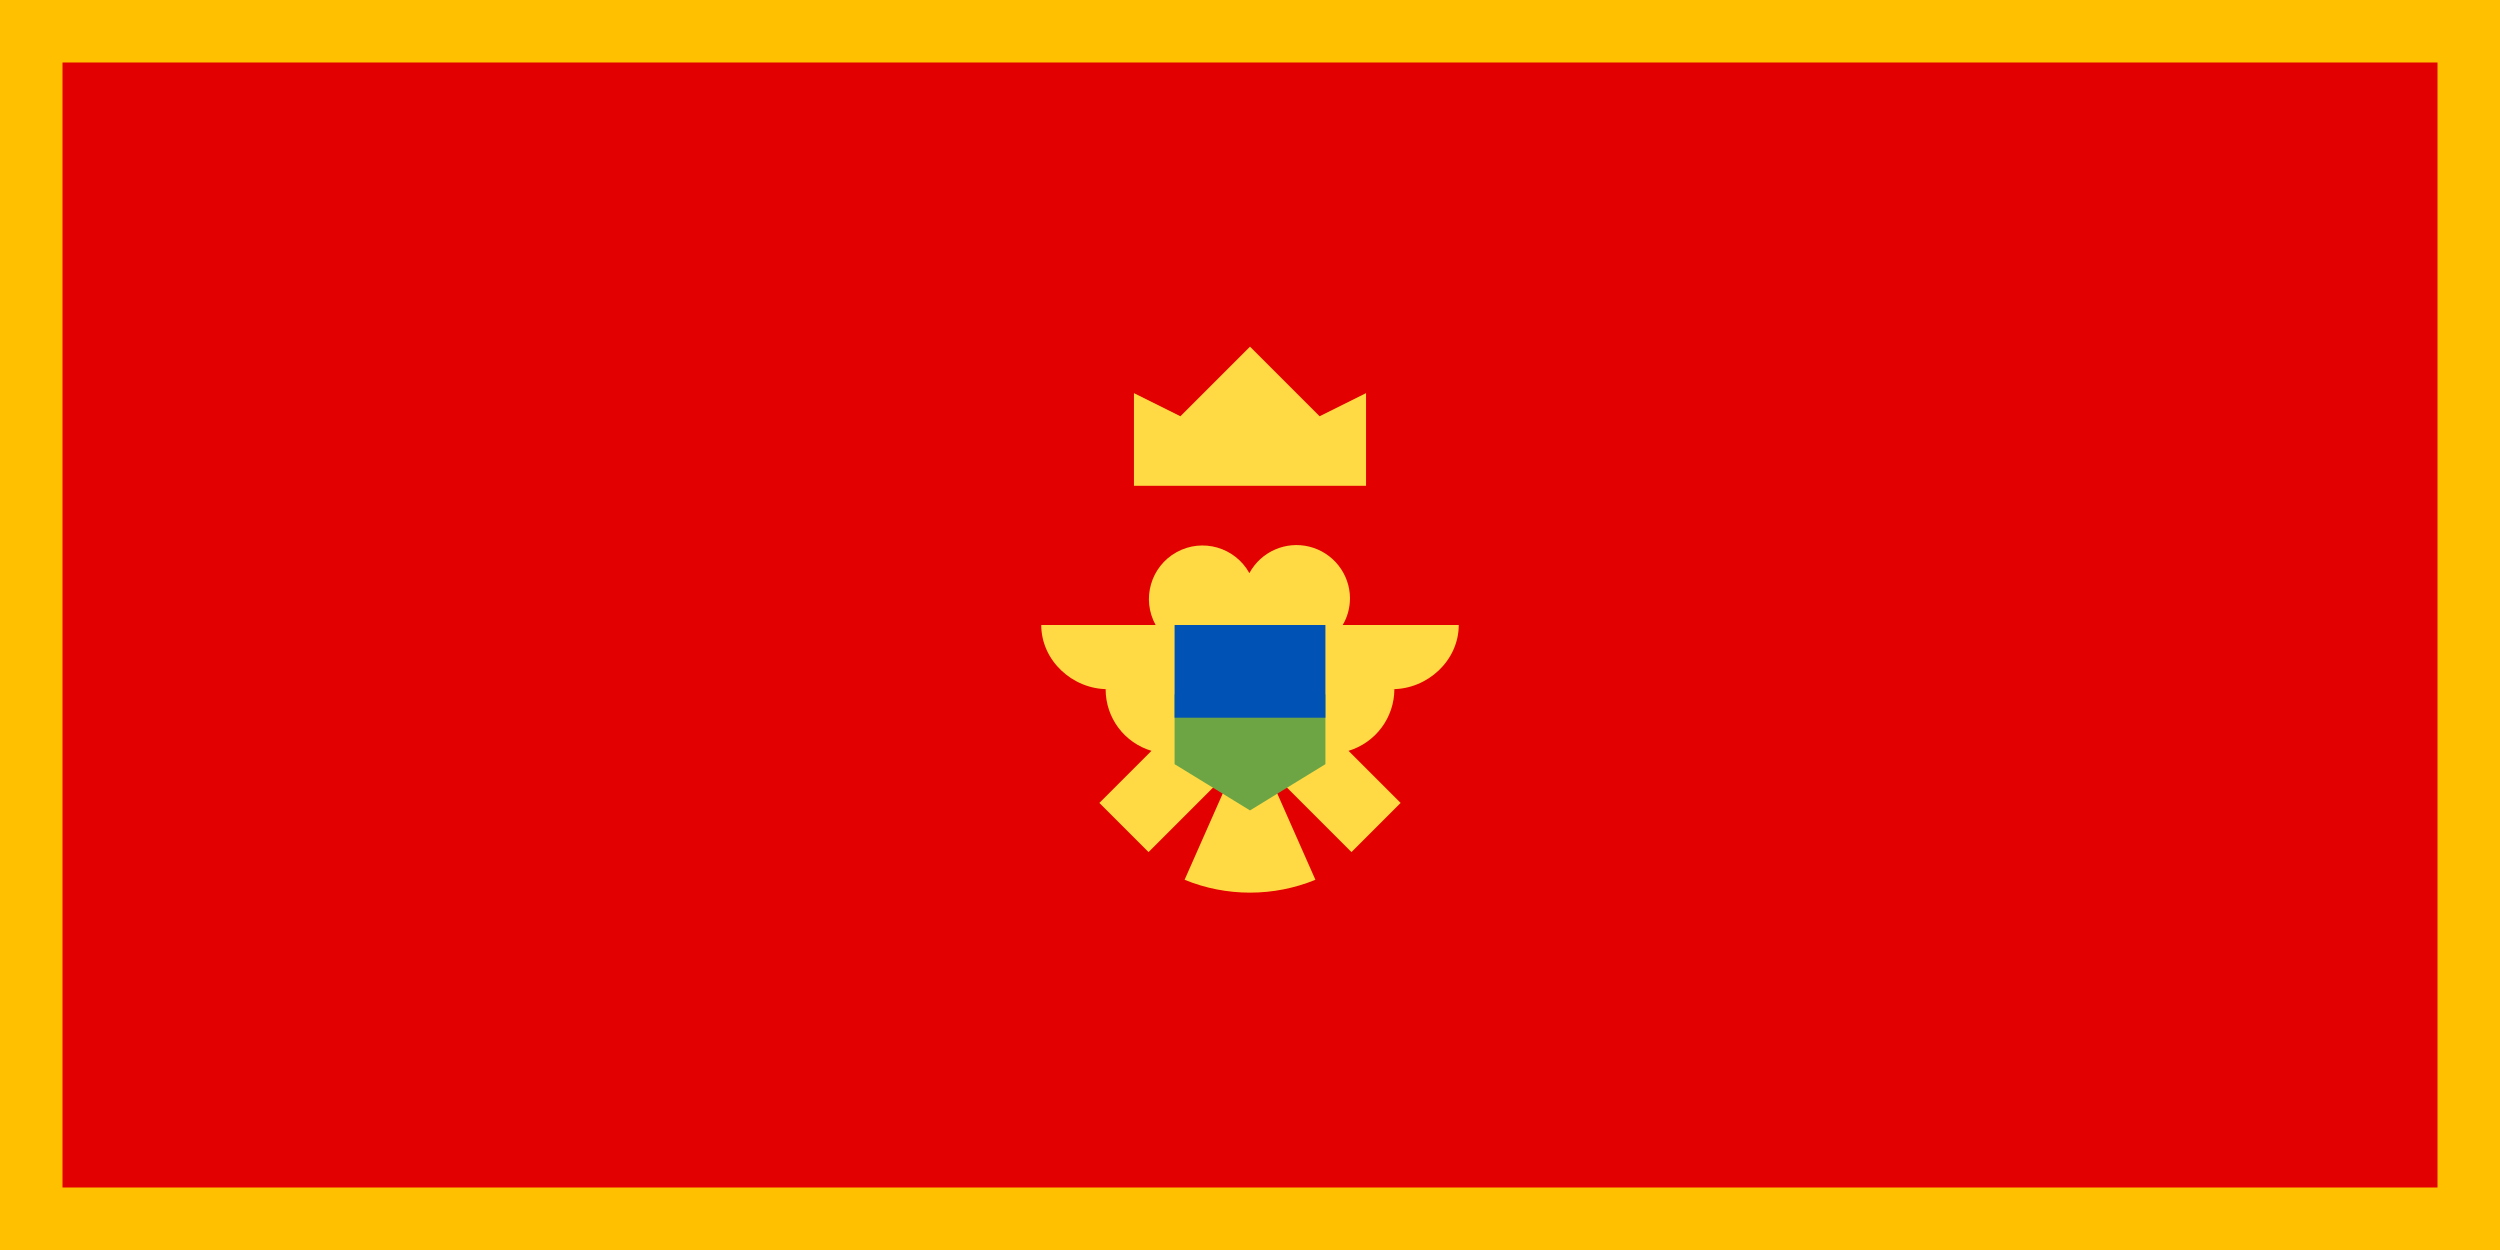
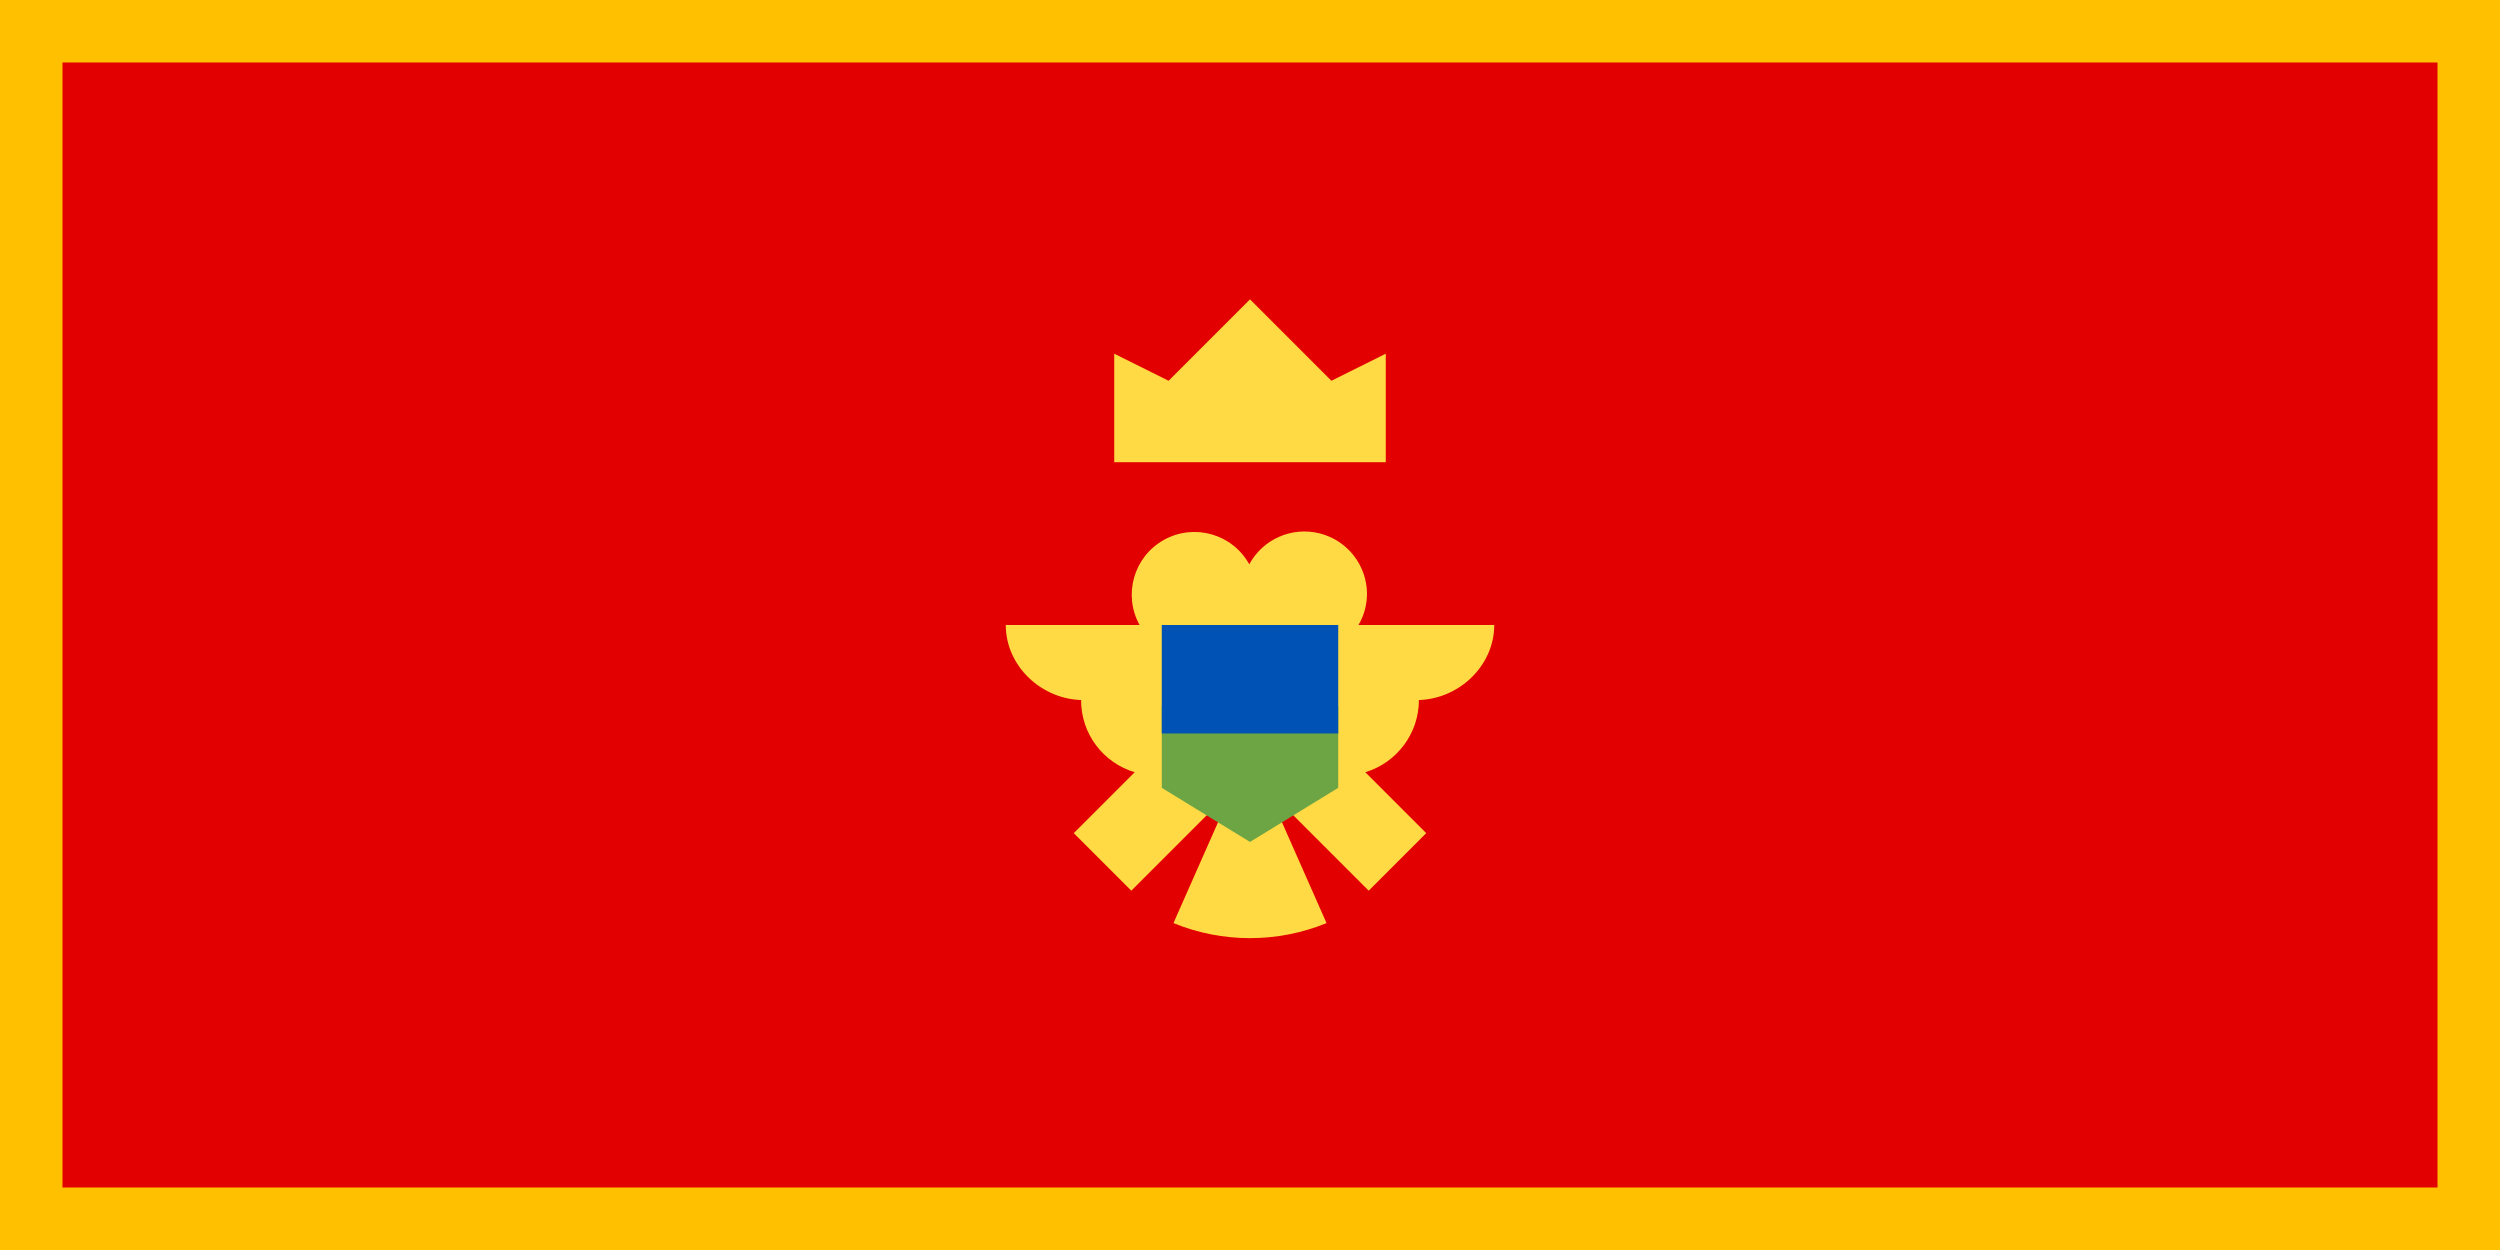
<svg xmlns="http://www.w3.org/2000/svg" width="1200" height="600">
  <path fill="#FFC000" d="M0 0h1200v600H0z" />
  <path fill="#E30000" d="M30 30h1140v540H30z" />
-   <g transform="translate(344,44)">
+   <g transform="translate(600,300) scale(1.17) translate(-256,-256)">
    <path fill="#FFDA44" d="M200.3 189.2h111.4v-44.5l-22.3 11.1-33.4-33.4-33.4 33.4-22.3-11.1zM356.2 256h-55.7q3.4-5.7 3.5-12.8a25.7 25.7 0 0 0-48.3-12.1 25.7 25.7 0 1 0-45 24.9h-54.9c0 17 14.9 30.8 31.9 30.8h-1c0 14 9.2 25.8 22 29.6l-25 25 23.6 23.6 33.5-33.5q2 .8 4 1.1l-20.2 45.7a83 83 0 0 0 62.8 0l-20.2-45.7q2-.3 4-1.1l33.5 33.5 23.6-23.6-25-25a31 31 0 0 0 22-29.6h-1c17 0 31.9-13.8 31.9-30.8" />
    <path fill="#6DA544" d="m256 272.7-36.2 16.7v33.4L256 345l36.2-22.2v-33.4z" />
    <path fill="#0052B4" d="M219.8 256h72.4v44.5h-72.4z" />
  </g>
</svg>
